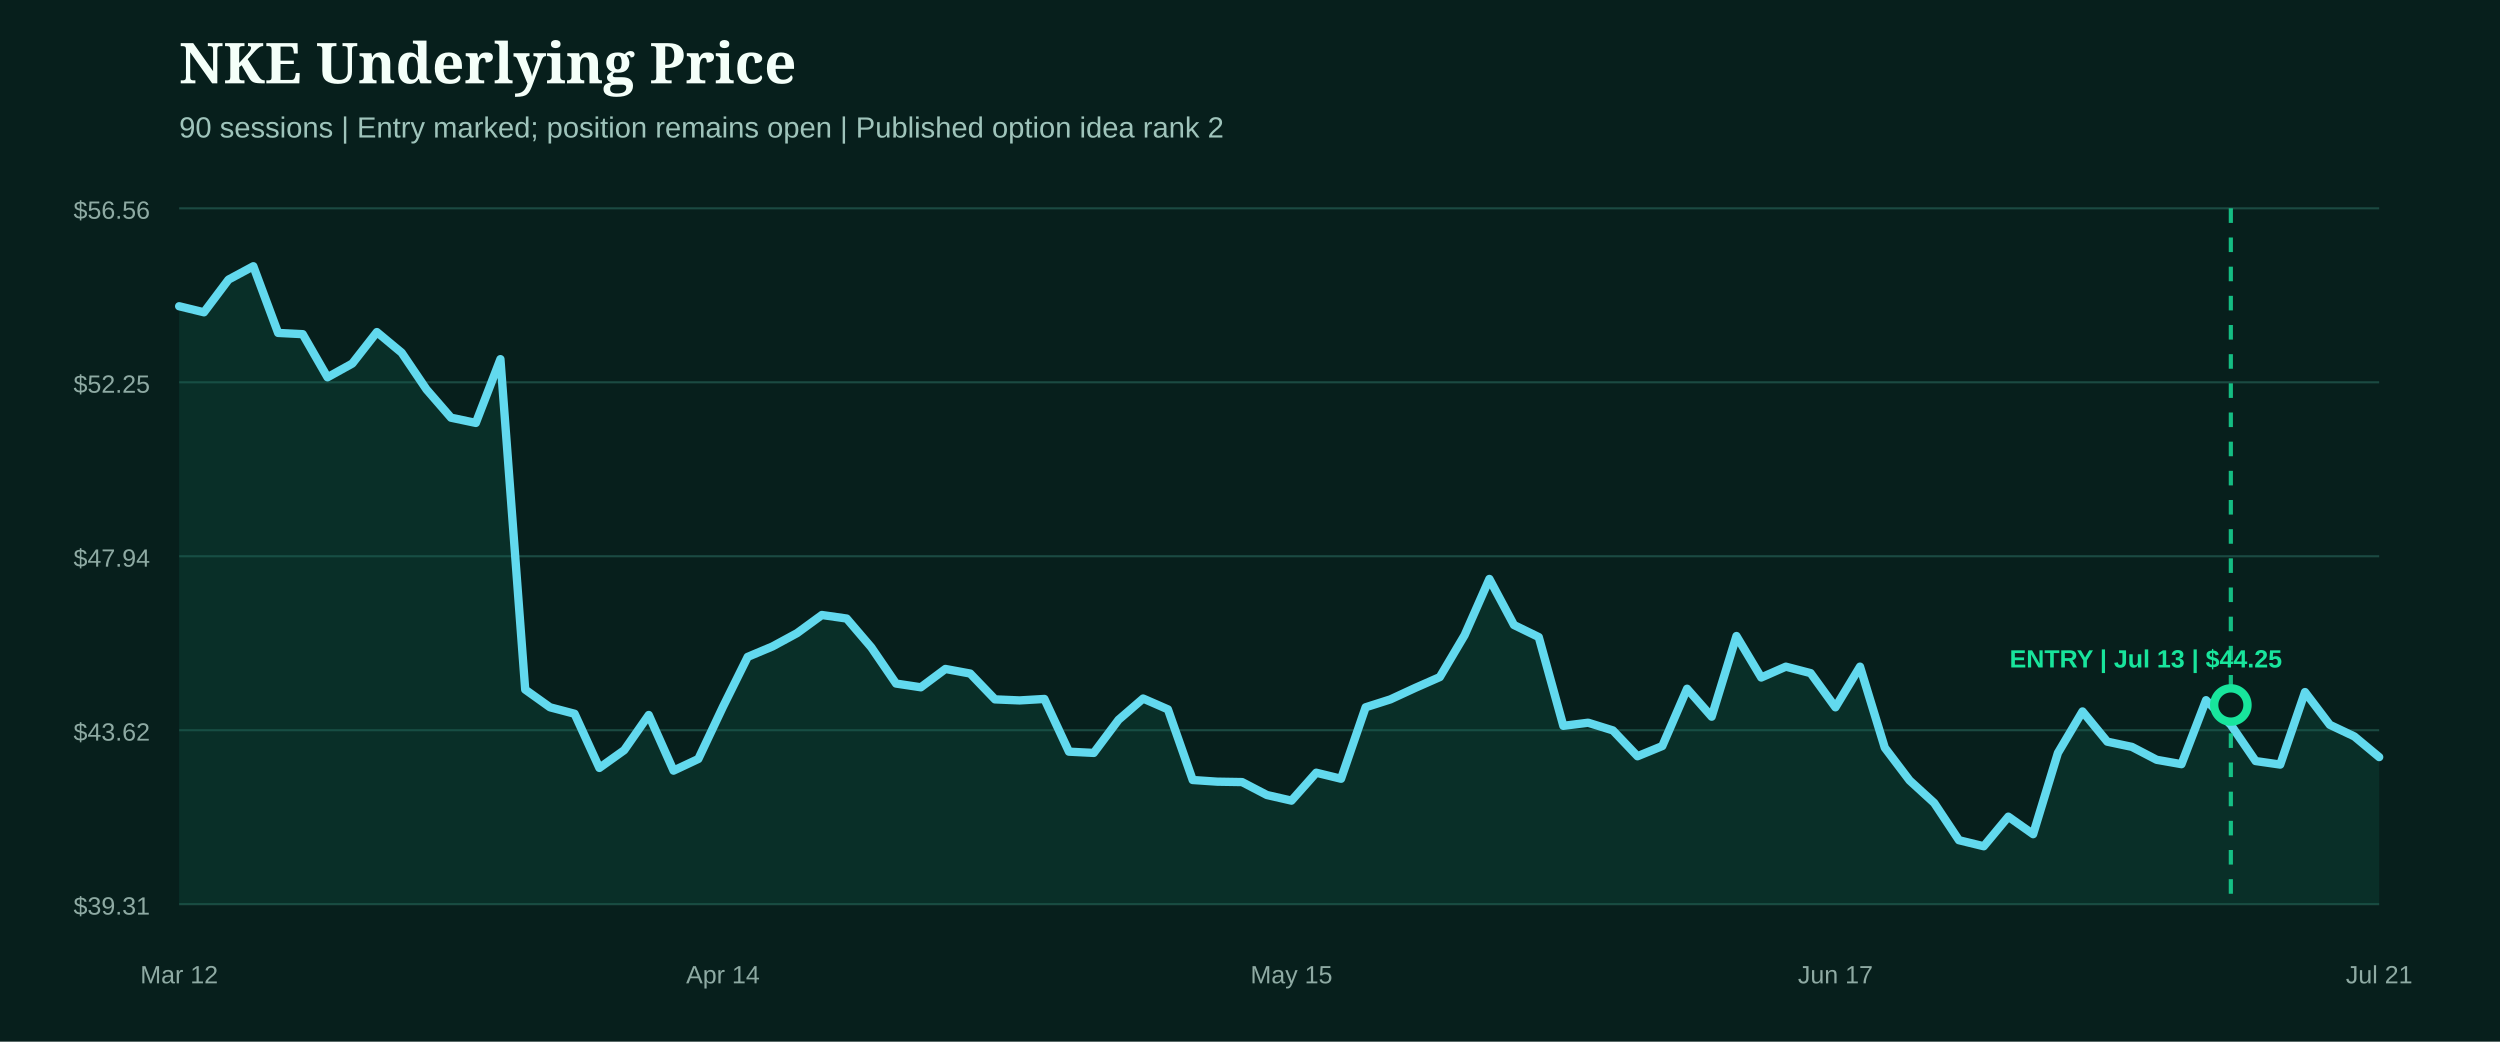
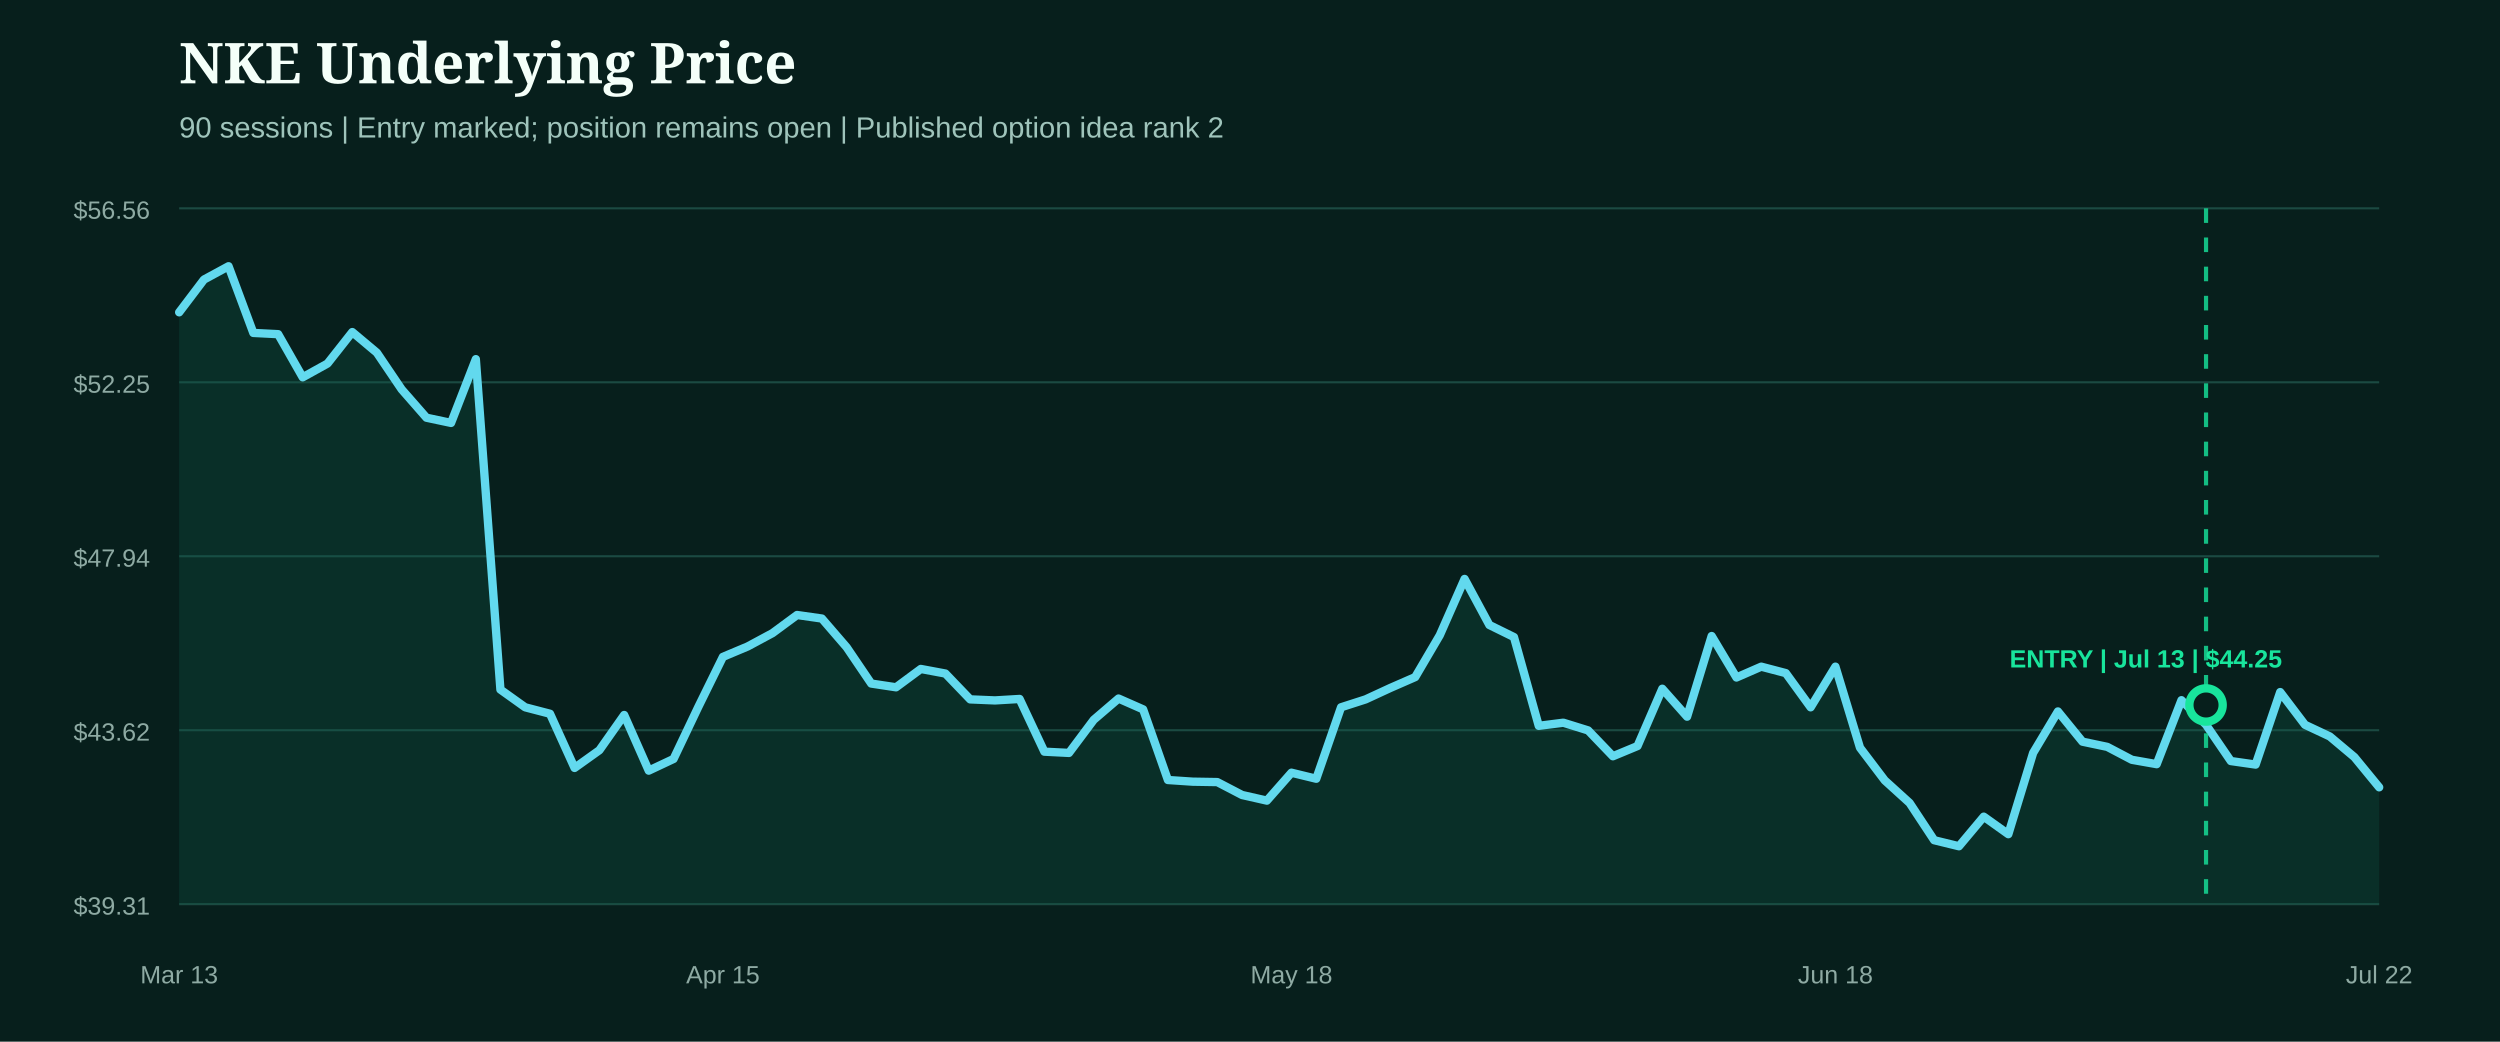
<svg xmlns="http://www.w3.org/2000/svg" width="1200" height="500" viewBox="0 0 1200 500" role="img" aria-label="NKE underlying price from entry">
  <rect width="1200" height="500" fill="#071f1c" />
  <style>.head{fill:#f4fff9;font:800 27px Georgia,serif}.sub{fill:#9fc4bb;font:14px Arial,sans-serif}.axis{fill:#8eaaa3;font:12px Arial,sans-serif}.marker{font:800 12px Arial,sans-serif}</style>
  <text x="86" y="40" class="head">NKE Underlying Price</text>
  <text x="86" y="66" class="sub">90 sessions | Entry marked; position remains open | Published option idea rank 2</text>
  <line x1="86" x2="1142" y1="100.0" y2="100.0" stroke="#1b4a42" stroke-width="1" />
  <text x="72" y="105.0" text-anchor="end" class="axis">$56.56</text>
  <line x1="86" x2="1142" y1="183.5" y2="183.5" stroke="#1b4a42" stroke-width="1" />
  <text x="72" y="188.5" text-anchor="end" class="axis">$52.25</text>
  <line x1="86" x2="1142" y1="267.0" y2="267.0" stroke="#1b4a42" stroke-width="1" />
  <text x="72" y="272.0" text-anchor="end" class="axis">$47.94</text>
  <line x1="86" x2="1142" y1="350.5" y2="350.5" stroke="#1b4a42" stroke-width="1" />
  <text x="72" y="355.5" text-anchor="end" class="axis">$43.62</text>
  <line x1="86" x2="1142" y1="434.0" y2="434.0" stroke="#1b4a42" stroke-width="1" />
  <text x="72" y="439.0" text-anchor="end" class="axis">$39.31</text>
-   <path d="M86.0,147.0 L97.9,149.9 L109.7,134.2 L121.6,127.8 L133.5,159.8 L145.3,160.4 L157.2,181.1 L169.1,174.5 L180.9,159.4 L192.8,169.3 L204.7,186.9 L216.5,200.5 L228.4,203.0 L240.2,172.4 L252.1,331.0 L264.0,339.5 L275.8,342.6 L287.7,368.6 L299.6,360.1 L311.4,343.2 L323.3,369.9 L335.2,364.3 L347.0,339.3 L358.9,315.3 L370.8,310.3 L382.6,303.9 L394.5,295.2 L406.4,296.9 L418.2,310.7 L430.1,328.1 L442.0,329.9 L453.8,321.1 L465.7,323.3 L477.6,335.7 L489.4,336.2 L501.3,335.5 L513.1,360.8 L525.0,361.4 L536.9,345.5 L548.7,335.3 L560.6,340.5 L572.5,374.4 L584.3,375.2 L596.2,375.4 L608.1,381.6 L619.9,384.3 L631.8,370.9 L643.7,373.8 L655.5,339.5 L667.4,335.7 L679.3,330.2 L691.1,325.0 L703.0,304.9 L714.9,277.9 L726.7,300.0 L738.6,305.8 L750.4,348.4 L762.3,346.9 L774.2,350.6 L786.0,363.0 L797.9,358.1 L809.8,330.6 L821.6,344.0 L833.5,305.3 L845.4,325.2 L857.2,320.0 L869.1,323.1 L881.0,339.5 L892.8,320.0 L904.7,358.9 L916.6,374.6 L928.4,385.4 L940.3,403.3 L952.2,406.2 L964.0,392.0 L975.9,400.4 L987.8,361.4 L999.6,341.5 L1011.5,356.0 L1023.3,358.5 L1035.2,364.7 L1047.1,366.8 L1058.9,336.1 L1070.8,347.9 L1082.7,365.3 L1094.5,367.0 L1106.4,332.2 L1118.3,347.9 L1130.1,353.5 L1142.0,363.4 L1142.0,434.0 L86.0,434.0 Z" fill="#0f5949" opacity="0.28" />
-   <path d="M86.0,147.0 L97.9,149.9 L109.7,134.2 L121.6,127.8 L133.5,159.8 L145.3,160.4 L157.2,181.1 L169.1,174.5 L180.9,159.4 L192.8,169.3 L204.7,186.9 L216.5,200.5 L228.4,203.0 L240.2,172.4 L252.1,331.0 L264.0,339.5 L275.8,342.6 L287.7,368.6 L299.6,360.1 L311.4,343.2 L323.3,369.9 L335.2,364.3 L347.0,339.3 L358.9,315.3 L370.8,310.3 L382.6,303.9 L394.5,295.2 L406.4,296.9 L418.2,310.7 L430.1,328.1 L442.0,329.9 L453.8,321.1 L465.7,323.3 L477.6,335.7 L489.4,336.2 L501.3,335.5 L513.1,360.8 L525.0,361.4 L536.9,345.5 L548.7,335.3 L560.6,340.5 L572.5,374.4 L584.3,375.2 L596.2,375.4 L608.1,381.6 L619.9,384.3 L631.8,370.9 L643.7,373.8 L655.5,339.5 L667.4,335.7 L679.3,330.2 L691.1,325.0 L703.0,304.9 L714.9,277.9 L726.7,300.0 L738.6,305.8 L750.4,348.4 L762.3,346.9 L774.2,350.6 L786.0,363.0 L797.9,358.1 L809.8,330.6 L821.6,344.0 L833.5,305.3 L845.4,325.2 L857.2,320.0 L869.1,323.1 L881.0,339.5 L892.8,320.0 L904.7,358.9 L916.6,374.6 L928.4,385.4 L940.3,403.3 L952.2,406.2 L964.0,392.0 L975.9,400.4 L987.8,361.4 L999.6,341.5 L1011.5,356.0 L1023.3,358.5 L1035.2,364.7 L1047.1,366.8 L1058.9,336.1 L1070.8,347.9 L1082.7,365.3 L1094.5,367.0 L1106.4,332.2 L1118.3,347.9 L1130.1,353.5 L1142.0,363.4" fill="none" stroke="#62d9ee" stroke-width="4" stroke-linecap="round" stroke-linejoin="round" />
+   <path d="M86.0,149.9 L97.9,134.2 L109.7,127.8 L121.6,159.8 L133.5,160.4 L145.3,181.1 L157.2,174.5 L169.1,159.4 L180.9,169.3 L192.8,186.9 L204.7,200.5 L216.5,203.0 L228.4,172.4 L240.2,331.0 L252.1,339.5 L264.0,342.6 L275.8,368.6 L287.7,360.1 L299.6,343.2 L311.4,369.9 L323.3,364.3 L335.2,339.3 L347.0,315.3 L358.9,310.3 L370.8,303.9 L382.6,295.2 L394.5,296.9 L406.4,310.7 L418.2,328.1 L430.1,329.9 L442.0,321.1 L453.8,323.3 L465.7,335.7 L477.6,336.2 L489.4,335.5 L501.3,360.8 L513.1,361.4 L525.0,345.5 L536.9,335.3 L548.7,340.5 L560.6,374.4 L572.5,375.2 L584.3,375.4 L596.2,381.6 L608.1,384.3 L619.9,370.9 L631.8,373.8 L643.7,339.5 L655.5,335.7 L667.4,330.2 L679.3,325.0 L691.1,304.9 L703.0,277.9 L714.9,300.0 L726.7,305.8 L738.6,348.4 L750.4,346.9 L762.3,350.6 L774.2,363.0 L786.0,358.1 L797.9,330.6 L809.8,344.0 L821.6,305.3 L833.5,325.2 L845.4,320.0 L857.2,323.1 L869.1,339.5 L881.0,320.0 L892.8,358.9 L904.7,374.6 L916.6,385.4 L928.4,403.3 L940.3,406.2 L952.2,392.0 L964.0,400.4 L975.9,361.4 L987.8,341.5 L999.6,356.0 L1011.5,358.5 L1023.3,364.7 L1035.2,366.8 L1047.1,336.1 L1058.9,347.9 L1070.8,365.3 L1082.7,367.0 L1094.5,332.2 L1106.4,347.9 L1118.3,353.5 L1130.1,363.4 L1142.0,377.9 L1142.0,434.0 L86.0,434.0 Z" fill="#0f5949" opacity="0.28" />
+   <path d="M86.0,149.9 L97.9,134.2 L109.7,127.8 L121.6,159.8 L133.5,160.4 L145.3,181.1 L157.2,174.5 L169.1,159.4 L180.9,169.3 L192.8,186.9 L204.7,200.5 L216.5,203.0 L228.4,172.4 L240.2,331.0 L252.1,339.5 L264.0,342.6 L275.8,368.6 L287.7,360.1 L299.6,343.2 L311.4,369.9 L323.3,364.3 L335.2,339.3 L347.0,315.3 L358.9,310.3 L370.8,303.9 L382.6,295.2 L394.5,296.9 L406.4,310.7 L418.2,328.1 L430.1,329.9 L442.0,321.1 L453.8,323.3 L465.7,335.7 L477.6,336.2 L489.4,335.5 L501.3,360.8 L513.1,361.4 L525.0,345.5 L536.9,335.3 L548.7,340.5 L560.6,374.4 L572.5,375.2 L584.3,375.4 L596.2,381.6 L608.1,384.3 L619.9,370.9 L631.8,373.8 L643.7,339.5 L655.5,335.7 L667.4,330.2 L679.3,325.0 L691.1,304.9 L703.0,277.9 L714.9,300.0 L726.7,305.8 L738.6,348.4 L750.4,346.9 L762.3,350.6 L774.2,363.0 L786.0,358.1 L797.9,330.6 L809.8,344.0 L821.6,305.3 L833.5,325.2 L845.4,320.0 L857.2,323.1 L869.1,339.5 L881.0,320.0 L892.8,358.9 L904.7,374.6 L916.6,385.4 L928.4,403.3 L940.3,406.2 L952.2,392.0 L964.0,400.4 L975.9,361.4 L987.8,341.5 L999.6,356.0 L1011.5,358.5 L1023.3,364.7 L1035.2,366.8 L1047.1,336.1 L1058.9,347.9 L1070.8,365.3 L1082.7,367.0 L1094.5,332.2 L1106.4,347.9 L1118.3,353.5 L1130.1,363.4 L1142.0,377.9" fill="none" stroke="#62d9ee" stroke-width="4" stroke-linecap="round" stroke-linejoin="round" />
  <g>
-     <line x1="1070.8" x2="1070.8" y1="100" y2="434" stroke="#18e59c" stroke-width="2" stroke-dasharray="7 7" opacity="0.8" />
-     <circle cx="1070.8" cy="338.4" r="8" fill="#071f1c" stroke="#18e59c" stroke-width="4" />
+     <line x1="1058.9" x2="1058.9" y1="100" y2="434" stroke="#18e59c" stroke-width="2" stroke-dasharray="7 7" opacity="0.8" />
+     <circle cx="1058.9" cy="338.4" r="8" fill="#071f1c" stroke="#18e59c" stroke-width="4" />
    <text x="1030.0" y="320.4" text-anchor="middle" class="marker" fill="#18e59c">ENTRY | Jul 13 | $44.25</text>
  </g>
-   <text x="86.0" y="472" text-anchor="middle" class="axis">Mar 12</text>
-   <text x="347.0" y="472" text-anchor="middle" class="axis">Apr 14</text>
-   <text x="619.9" y="472" text-anchor="middle" class="axis">May 15</text>
-   <text x="881.0" y="472" text-anchor="middle" class="axis">Jun 17</text>
-   <text x="1142.0" y="472" text-anchor="middle" class="axis">Jul 21</text>
+   <text x="86.0" y="472" text-anchor="middle" class="axis">Mar 13</text>
+   <text x="347.0" y="472" text-anchor="middle" class="axis">Apr 15</text>
+   <text x="619.9" y="472" text-anchor="middle" class="axis">May 18</text>
+   <text x="881.0" y="472" text-anchor="middle" class="axis">Jun 18</text>
+   <text x="1142.0" y="472" text-anchor="middle" class="axis">Jul 22</text>
</svg>
